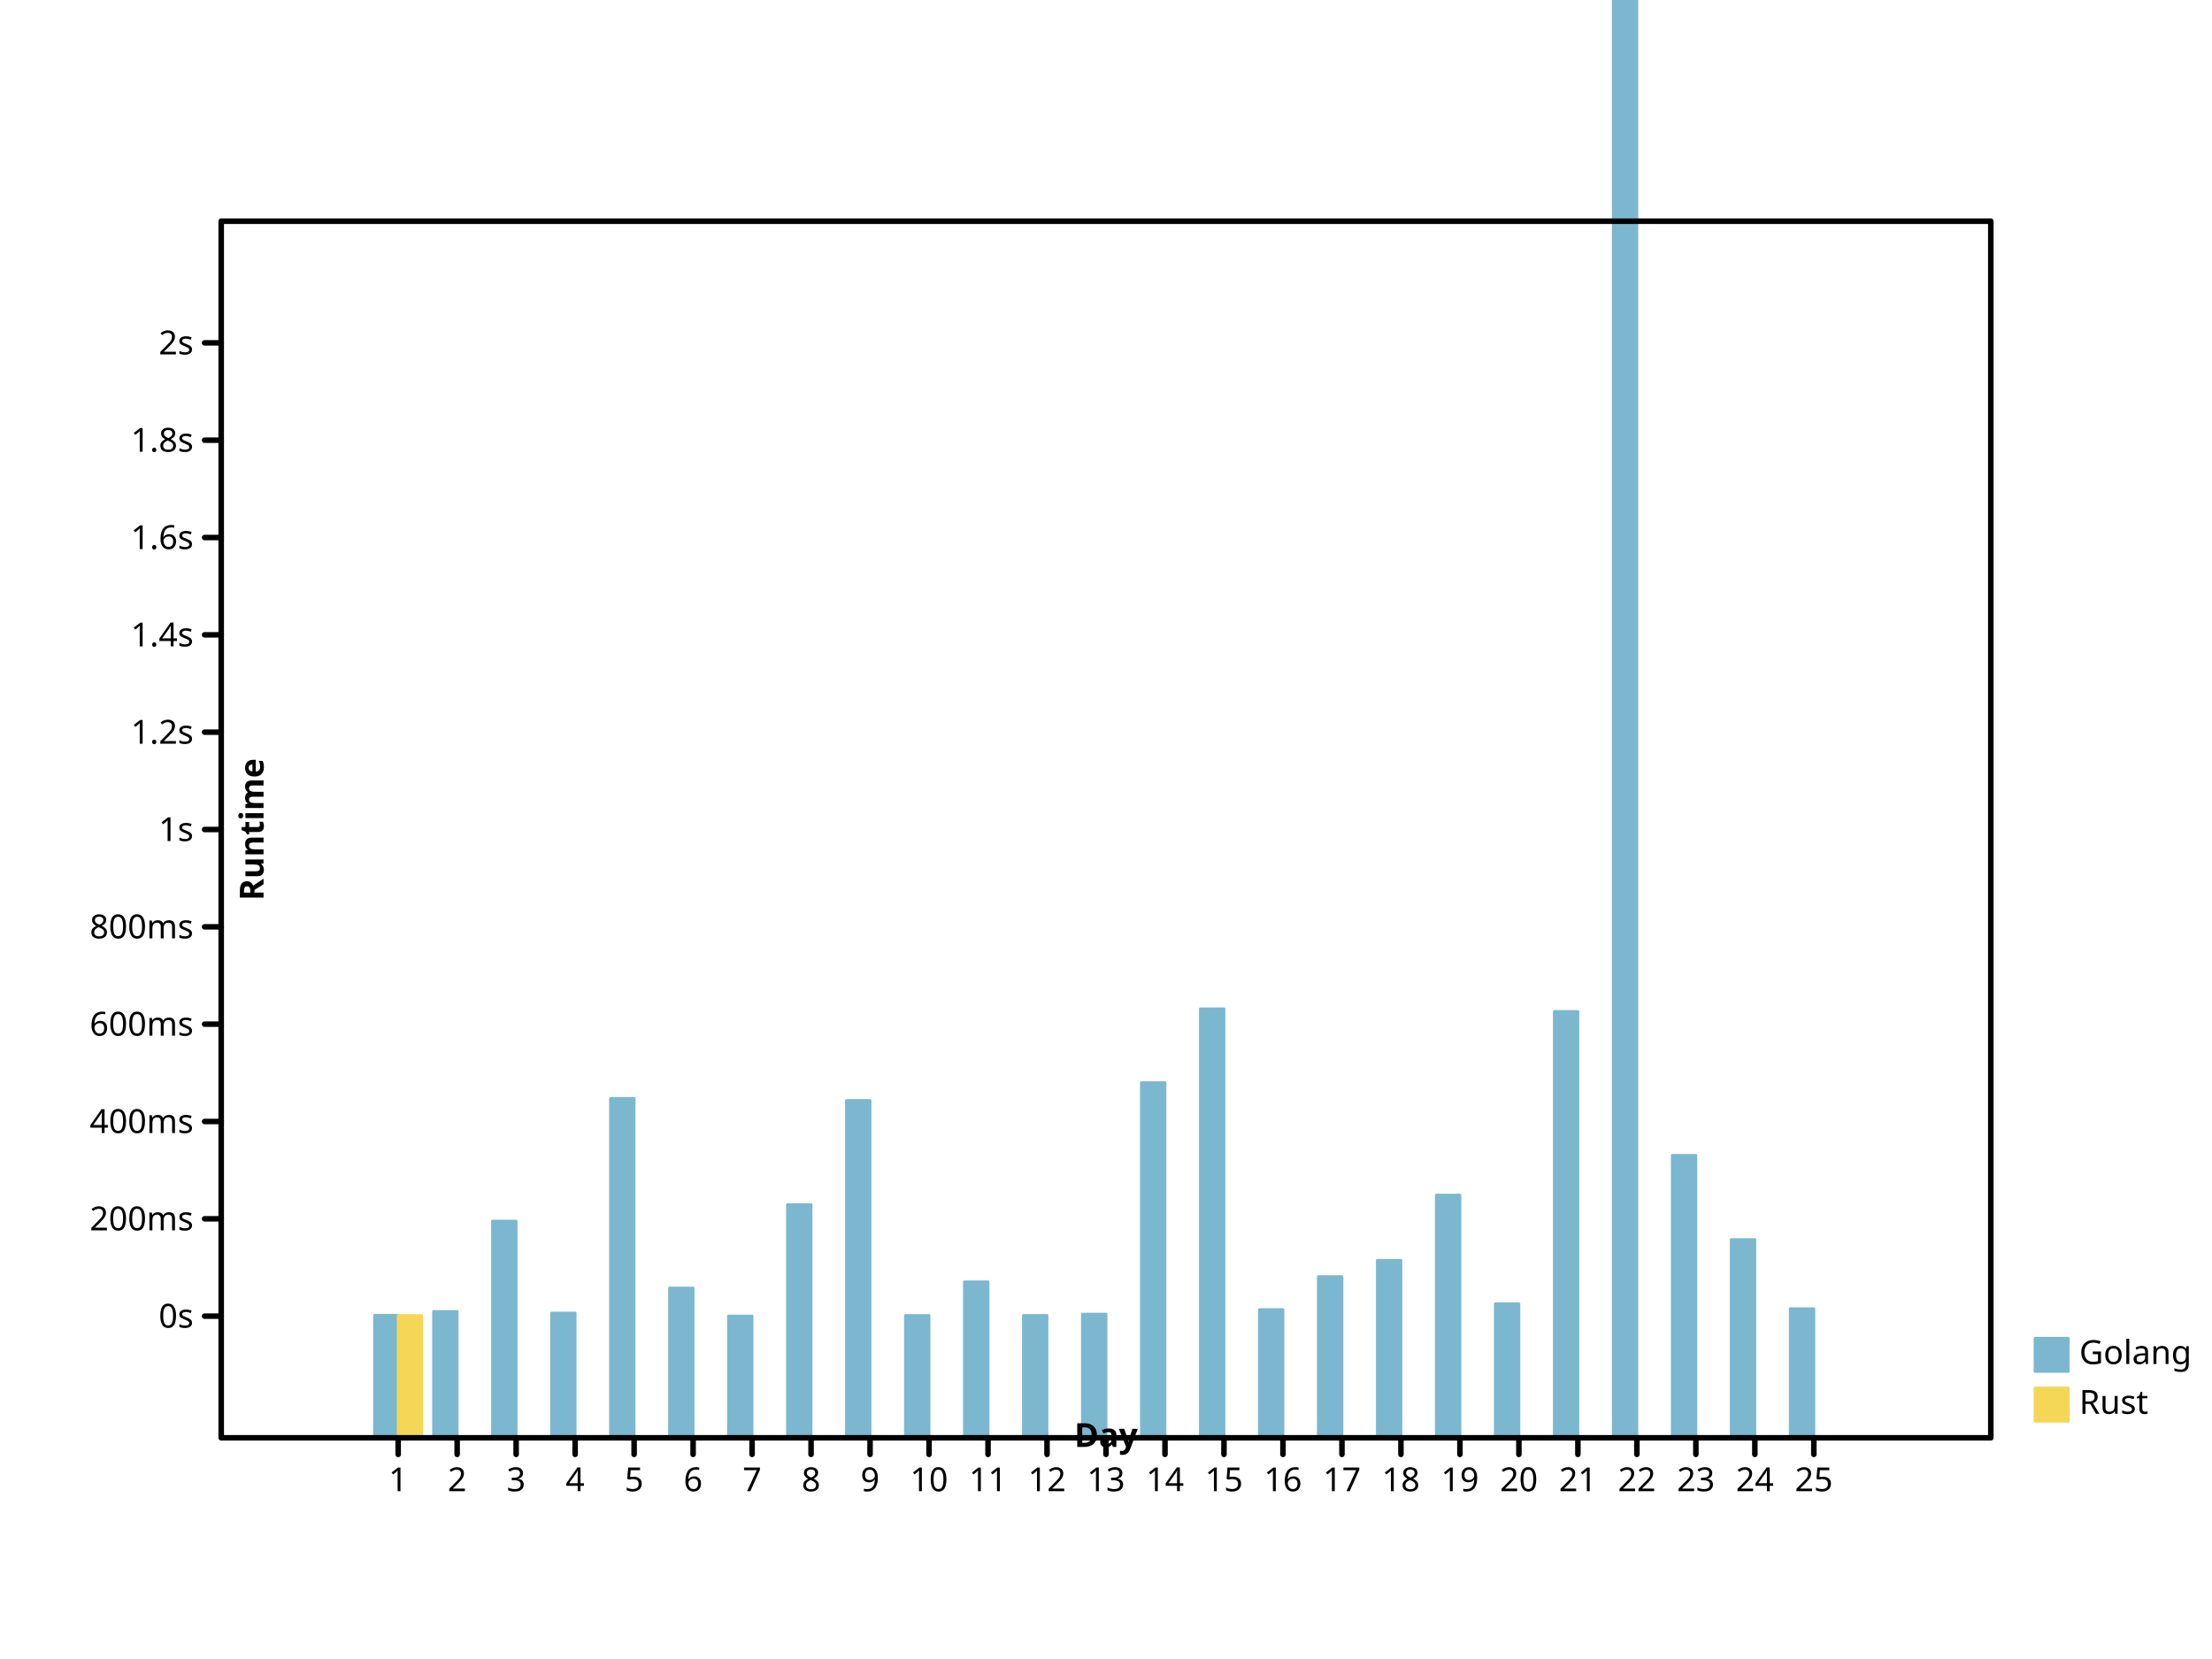
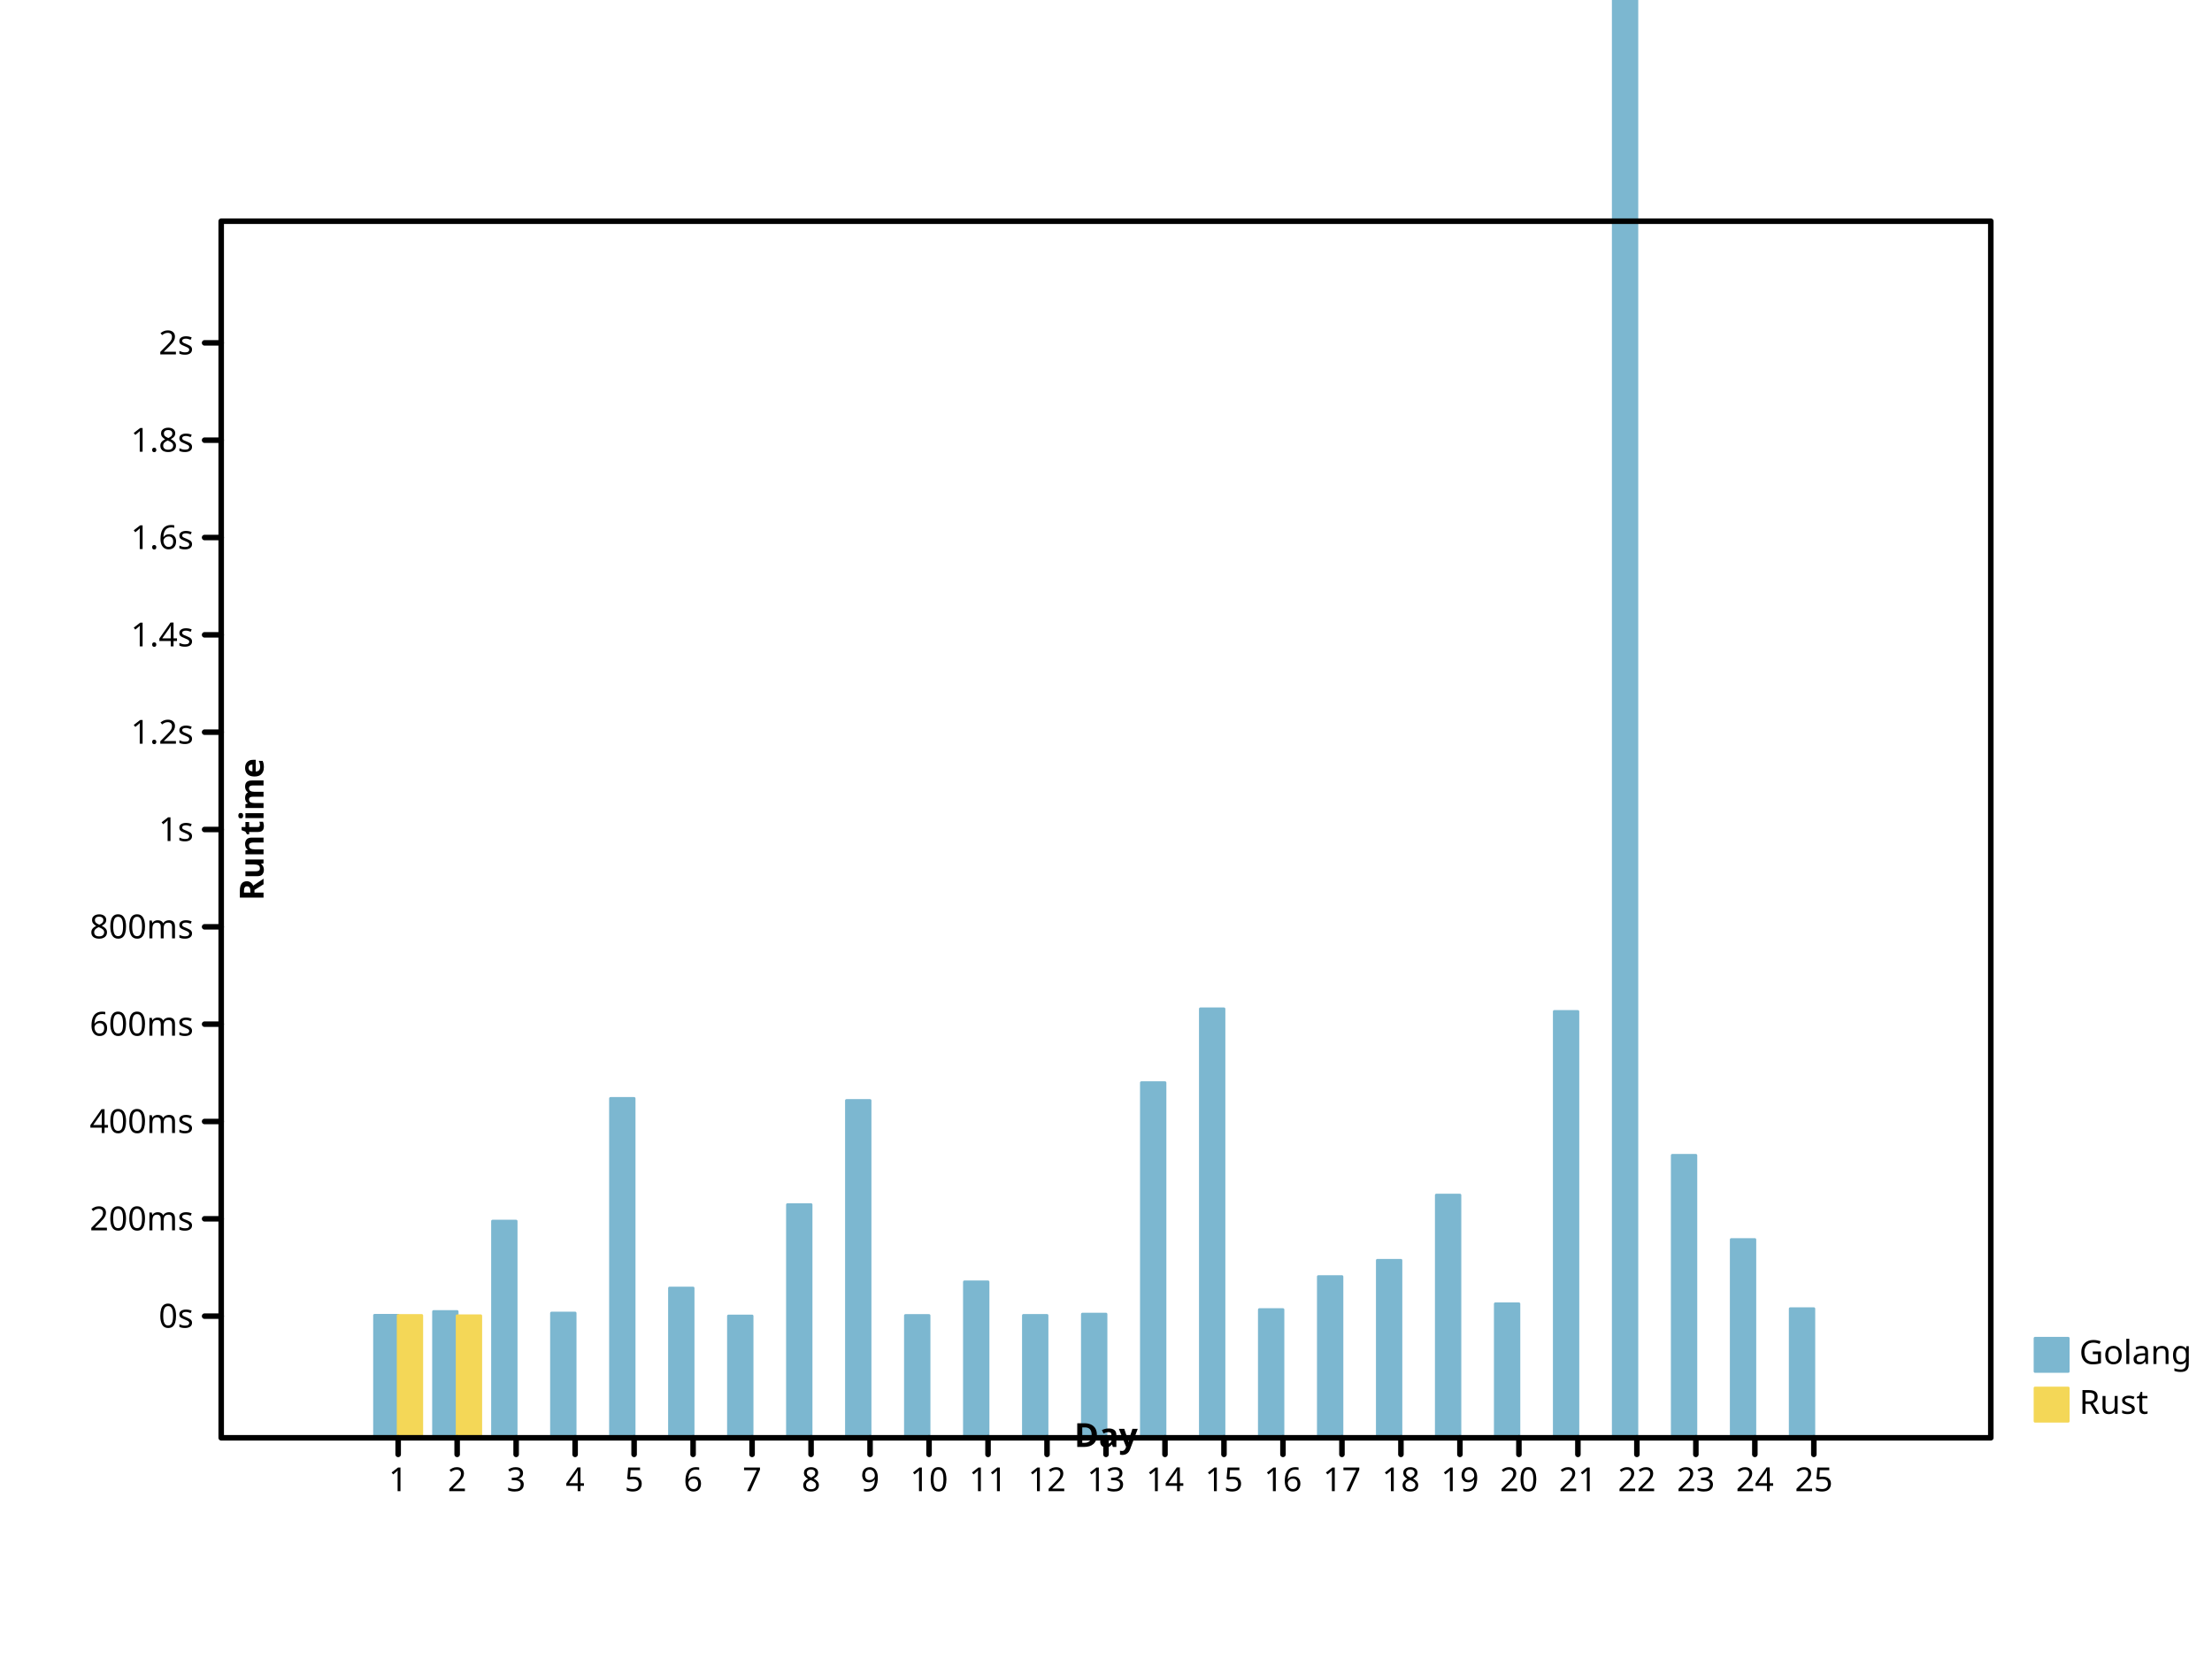
- <svg xmlns="http://www.w3.org/2000/svg" viewbox="0 0 800 600" preserveAspectRatio="xMidYMid meet" width="800" height="600">
+ <svg xmlns="http://www.w3.org/2000/svg" preserveAspectRatio="xMidYMid meet" width="800" height="600" viewbox="0 0 800 600">
  <defs>
-     <marker id="circle" viewBox="0 0 10 10 " refX="5" refY="5" markerUnits="userSpaceOnUse" markerWidth="2%" markerHeight="2%">
+     <marker markerUnits="userSpaceOnUse" markerWidth="2%" markerHeight="2%" id="circle" viewBox="0 0 10 10 " refX="5" refY="5">
      <circle r="3" fill="none" stroke="black" cx="5" cy="5" />
    </marker>
-     <marker markerUnits="userSpaceOnUse" markerWidth="2%" markerHeight="2%" id="filled-circle" viewBox="0 0 10 10 " refX="5" refY="5">
+     <marker markerWidth="2%" markerHeight="2%" id="filled-circle" viewBox="0 0 10 10 " refX="5" refY="5" markerUnits="userSpaceOnUse">
      <circle cx="5" cy="5" r="3" fill="black" stroke="none" />
    </marker>
-     <marker markerUnits="userSpaceOnUse" markerWidth="2%" markerHeight="2%" id="square" viewBox="0 0 10 10 " refX="5" refY="5">
+     <marker markerWidth="2%" markerHeight="2%" id="square" viewBox="0 0 10 10 " refX="5" refY="5" markerUnits="userSpaceOnUse">
      <rect fill="none" stroke="black" x="2" y="2" width="6" height="6" />
    </marker>
-     <marker markerUnits="userSpaceOnUse" markerWidth="2%" markerHeight="2%" id="filled-square" viewBox="0 0 10 10 " refX="5" refY="5">
-       <rect y="2" width="6" height="6" fill="black" stroke="none" x="2" />
+     <marker refY="5" markerUnits="userSpaceOnUse" markerWidth="2%" markerHeight="2%" id="filled-square" viewBox="0 0 10 10 " refX="5">
+       <rect x="2" y="2" width="6" height="6" fill="black" stroke="none" />
    </marker>
  </defs>
-   <g stroke="hsl(198, 47%, 65%)" stroke-width="1px" stroke-linecap="round" stroke-linejoin="round" transform="translate(80 520 )scale(1 -1 )" fill="hsl(198, 47%, 65%)">
-     <rect vector-effect="non-scaling-stroke" x="5.546667e+01" y="0" width="8.533333e+00" height="4.429891e+01" />
+   <g stroke-linecap="round" stroke-linejoin="round" transform="translate(80 520 )scale(1 -1 )" fill="hsl(198, 47%, 65%)" stroke="hsl(198, 47%, 65%)" stroke-width="1px">
+     <rect x="5.546667e+01" y="0" width="8.533333e+00" height="4.429891e+01" vector-effect="non-scaling-stroke" />
    <rect height="4.566462e+01" vector-effect="non-scaling-stroke" x="7.680000e+01" y="0" width="8.533333e+00" />
-     <rect x="9.813333e+01" y="0" width="8.533333e+00" height="7.836057e+01" vector-effect="non-scaling-stroke" />
-     <rect vector-effect="non-scaling-stroke" x="1.194667e+02" y="0" width="8.533333e+00" height="4.511543e+01" />
-     <rect x="1.408000e+02" y="0" width="8.533333e+00" height="1.227384e+02" vector-effect="non-scaling-stroke" />
-     <rect vector-effect="non-scaling-stroke" x="1.621333e+02" y="0" width="8.533333e+00" height="5.416188e+01" />
-     <rect x="1.834667e+02" y="0" width="8.533333e+00" height="4.405159e+01" vector-effect="non-scaling-stroke" />
-     <rect height="8.432340e+01" vector-effect="non-scaling-stroke" x="2.048000e+02" y="0" width="8.533333e+00" />
-     <rect height="1.219869e+02" vector-effect="non-scaling-stroke" x="2.261333e+02" y="0" width="8.533333e+00" />
+     <rect height="7.836057e+01" vector-effect="non-scaling-stroke" x="9.813333e+01" y="0" width="8.533333e+00" />
+     <rect x="1.194667e+02" y="0" width="8.533333e+00" height="4.511543e+01" vector-effect="non-scaling-stroke" />
+     <rect height="1.227384e+02" vector-effect="non-scaling-stroke" x="1.408000e+02" y="0" width="8.533333e+00" />
+     <rect width="8.533333e+00" height="5.416188e+01" vector-effect="non-scaling-stroke" x="1.621333e+02" y="0" />
+     <rect vector-effect="non-scaling-stroke" x="1.834667e+02" y="0" width="8.533333e+00" height="4.405159e+01" />
+     <rect width="8.533333e+00" height="8.432340e+01" vector-effect="non-scaling-stroke" x="2.048000e+02" y="0" />
+     <rect width="8.533333e+00" height="1.219869e+02" vector-effect="non-scaling-stroke" x="2.261333e+02" y="0" />
    <rect vector-effect="non-scaling-stroke" x="2.474667e+02" y="0" width="8.533333e+00" height="4.423058e+01" />
-     <rect vector-effect="non-scaling-stroke" x="2.688000e+02" y="0" width="8.533333e+00" height="5.639499e+01" />
-     <rect y="0" width="8.533333e+00" height="4.426244e+01" vector-effect="non-scaling-stroke" x="2.901333e+02" />
-     <rect vector-effect="non-scaling-stroke" x="3.114667e+02" y="0" width="8.533333e+00" height="4.473026e+01" />
+     <rect width="8.533333e+00" height="5.639499e+01" vector-effect="non-scaling-stroke" x="2.688000e+02" y="0" />
+     <rect x="2.901333e+02" y="0" width="8.533333e+00" height="4.426244e+01" vector-effect="non-scaling-stroke" />
+     <rect width="8.533333e+00" height="4.473026e+01" vector-effect="non-scaling-stroke" x="3.114667e+02" y="0" />
    <rect x="3.328000e+02" y="0" width="8.533333e+00" height="1.284336e+02" vector-effect="non-scaling-stroke" />
    <rect y="0" width="8.533333e+00" height="1.551408e+02" vector-effect="non-scaling-stroke" x="3.541333e+02" />
-     <rect x="3.754667e+02" y="0" width="8.533333e+00" height="4.636361e+01" vector-effect="non-scaling-stroke" />
+     <rect width="8.533333e+00" height="4.636361e+01" vector-effect="non-scaling-stroke" x="3.754667e+02" y="0" />
    <rect width="8.533333e+00" height="5.830391e+01" vector-effect="non-scaling-stroke" x="3.968000e+02" y="0" />
    <rect width="8.533333e+00" height="6.419091e+01" vector-effect="non-scaling-stroke" x="4.181333e+02" y="0" />
    <rect vector-effect="non-scaling-stroke" x="4.394667e+02" y="0" width="8.533333e+00" height="8.777271e+01" />
-     <rect x="4.608000e+02" y="0" width="8.533333e+00" height="4.845791e+01" vector-effect="non-scaling-stroke" />
-     <rect x="4.821333e+02" y="0" width="8.533333e+00" height="1.541799e+02" vector-effect="non-scaling-stroke" />
-     <rect vector-effect="non-scaling-stroke" x="5.034667e+02" y="0" width="8.533333e+00" height="1.194718e+03" />
-     <rect width="8.533333e+00" height="1.021550e+02" vector-effect="non-scaling-stroke" x="5.248000e+02" y="0" />
-     <rect x="5.461333e+02" y="0" width="8.533333e+00" height="7.170267e+01" vector-effect="non-scaling-stroke" />
-     <rect x="5.674667e+02" y="0" width="8.533333e+00" height="4.669560e+01" vector-effect="non-scaling-stroke" />
+     <rect y="0" width="8.533333e+00" height="4.845791e+01" vector-effect="non-scaling-stroke" x="4.608000e+02" />
+     <rect y="0" width="8.533333e+00" height="1.541799e+02" vector-effect="non-scaling-stroke" x="4.821333e+02" />
+     <rect y="0" width="8.533333e+00" height="1.194718e+03" vector-effect="non-scaling-stroke" x="5.034667e+02" />
+     <rect x="5.248000e+02" y="0" width="8.533333e+00" height="1.021550e+02" vector-effect="non-scaling-stroke" />
+     <rect height="7.170267e+01" vector-effect="non-scaling-stroke" x="5.461333e+02" y="0" width="8.533333e+00" />
+     <rect y="0" width="8.533333e+00" height="4.669560e+01" vector-effect="non-scaling-stroke" x="5.674667e+02" />
  </g>
-   <g transform="translate(80 520 )scale(1 -1 )" fill="hsl(49, 88%, 65%)" stroke="hsl(49, 88%, 65%)" stroke-width="1px" stroke-linecap="round" stroke-linejoin="round">
-     <rect height="4.424068e+01" vector-effect="non-scaling-stroke" x="64" y="0" width="8.533333e+00" />
+   <g stroke="hsl(49, 88%, 65%)" stroke-width="1px" stroke-linecap="round" stroke-linejoin="round" transform="translate(80 520 )scale(1 -1 )" fill="hsl(49, 88%, 65%)">
+     <rect width="8.533333e+00" height="4.424068e+01" vector-effect="non-scaling-stroke" x="64" y="0" />
+     <rect y="0" width="8.533333e+00" height="4.412697e+01" vector-effect="non-scaling-stroke" x="8.533333e+01" />
  </g>
-   <g stroke-linejoin="round" font-size="12px" text-anchor="start" stroke-linecap="round" font-family="sans-serif" font-style="normal" fill="hsl(198, 47%, 65%)" stroke="hsl(198, 47%, 65%)" font-weight="normal" dominant-baseline="hanging" stroke-width="1px">
-     <rect vector-effect="non-scaling-stroke" x="736" y="484" width="12" height="12" />
-     <g fill="black" stroke="black">
-       <text dominant-baseline="hanging" stroke="none" vector-effect="non-scaling-stroke" x="752" y="484">Golang</text>
+   <g stroke-width="1px" font-size="12px" dominant-baseline="hanging" fill="hsl(198, 47%, 65%)" stroke-linejoin="round" stroke="hsl(198, 47%, 65%)" font-family="sans-serif" font-style="normal" font-weight="normal" stroke-linecap="round" text-anchor="start">
+     <rect x="736" y="484" width="12" height="12" vector-effect="non-scaling-stroke" />
+     <g stroke="black" fill="black">
+       <text stroke="none" vector-effect="non-scaling-stroke" x="752" y="484" dominant-baseline="hanging">Golang</text>
    </g>
-     <g dominant-baseline="hanging" stroke-width="1px" font-weight="normal" font-style="normal" text-anchor="start" fill="hsl(49, 88%, 65%)" stroke="hsl(49, 88%, 65%)" stroke-linejoin="round" font-size="12px" stroke-linecap="round" font-family="sans-serif">
+     <g stroke-linecap="round" font-family="sans-serif" font-style="normal" font-weight="normal" stroke-width="1px" stroke="hsl(49, 88%, 65%)" font-size="12px" dominant-baseline="hanging" fill="hsl(49, 88%, 65%)" stroke-linejoin="round" text-anchor="start">
      <rect x="736" y="502" width="12" height="12" vector-effect="non-scaling-stroke" />
-       <g fill="black" stroke="black">
+       <g stroke="black" fill="black">
        <text stroke="none" vector-effect="non-scaling-stroke" x="752" y="502" dominant-baseline="hanging">Rust</text>
-         <g dominant-baseline="hanging" fill="none" font-family="sans-serif" font-style="normal" font-size="12px" font-weight="normal" text-anchor="start" stroke-linejoin="round" stroke-width="2px" stroke-linecap="round">
-           <rect vector-effect="non-scaling-stroke" x="80" y="80" width="640" height="440" />
+         <g dominant-baseline="hanging" stroke-linecap="round" stroke-linejoin="round" text-anchor="start" fill="none" font-style="normal" font-weight="normal" font-size="12px" stroke-width="2px" font-family="sans-serif">
+           <rect height="440" vector-effect="non-scaling-stroke" x="80" y="80" width="640" />
        </g>
-         <g text-anchor="start" fill="none" stroke="black" font-size="12px" font-family="sans-serif" font-style="normal" font-weight="normal" dominant-baseline="hanging" stroke-linejoin="round" transform="translate(80 520 )scale(1 -1 )" stroke-width="2px" stroke-linecap="round">
+         <g stroke="black" font-family="sans-serif" font-size="12px" font-weight="normal" dominant-baseline="hanging" fill="none" stroke-width="2px" text-anchor="start" stroke-linecap="round" font-style="normal" stroke-linejoin="round" transform="translate(80 520 )scale(1 -1 )">
          <path vector-effect="non-scaling-stroke" d="M64,0 L64,-6 M8.533333e+01,0 L8.533333e+01,-6 M1.066667e+02,0 L1.066667e+02,-6 M128,0 L128,-6 M1.493333e+02,0 L1.493333e+02,-6 M1.706667e+02,0 L1.706667e+02,-6 M192,0 L192,-6 M2.133333e+02,0 L2.133333e+02,-6 M2.346667e+02,0 L2.346667e+02,-6 M256,0 L256,-6 M2.773333e+02,0 L2.773333e+02,-6 M2.986667e+02,0 L2.986667e+02,-6 M320,0 L320,-6 M3.413333e+02,0 L3.413333e+02,-6 M3.626667e+02,0 L3.626667e+02,-6 M384,0 L384,-6 M4.053333e+02,0 L4.053333e+02,-6 M4.266667e+02,0 L4.266667e+02,-6 M448,0 L448,-6 M4.693333e+02,0 L4.693333e+02,-6 M4.906667e+02,0 L4.906667e+02,-6 M512,0 L512,-6 M5.333333e+02,0 L5.333333e+02,-6 M5.546667e+02,0 L5.546667e+02,-6 M576,0 L576,-6 " />
        </g>
-         <g stroke="black" font-size="12px" stroke-linecap="round" fill="black" transform="translate(80 520 )scale(1 1 )" dominant-baseline="hanging" stroke-width="2px" font-family="sans-serif" font-style="normal" font-weight="normal" text-anchor="middle" stroke-linejoin="round">
+         <g font-style="normal" font-weight="normal" dominant-baseline="hanging" text-anchor="middle" stroke-linejoin="round" fill="black" stroke-width="2px" font-family="sans-serif" font-size="12px" transform="translate(80 520 )scale(1 1 )" stroke="black" stroke-linecap="round">
          <text stroke="none" vector-effect="non-scaling-stroke" x="64" y="10" dominant-baseline="hanging">1</text>
-           <text x="8.533333e+01" y="10" dominant-baseline="hanging" stroke="none" vector-effect="non-scaling-stroke">2</text>
-           <text stroke="none" vector-effect="non-scaling-stroke" x="1.066667e+02" y="10" dominant-baseline="hanging">3</text>
-           <text stroke="none" vector-effect="non-scaling-stroke" x="128" y="10" dominant-baseline="hanging">4</text>
-           <text vector-effect="non-scaling-stroke" x="1.493333e+02" y="10" dominant-baseline="hanging" stroke="none">5</text>
+           <text dominant-baseline="hanging" stroke="none" vector-effect="non-scaling-stroke" x="8.533333e+01" y="10">2</text>
+           <text vector-effect="non-scaling-stroke" x="1.066667e+02" y="10" dominant-baseline="hanging" stroke="none">3</text>
+           <text x="128" y="10" dominant-baseline="hanging" stroke="none" vector-effect="non-scaling-stroke">4</text>
+           <text stroke="none" vector-effect="non-scaling-stroke" x="1.493333e+02" y="10" dominant-baseline="hanging">5</text>
          <text dominant-baseline="hanging" stroke="none" vector-effect="non-scaling-stroke" x="1.706667e+02" y="10">6</text>
-           <text stroke="none" vector-effect="non-scaling-stroke" x="192" y="10" dominant-baseline="hanging">7</text>
-           <text x="2.133333e+02" y="10" dominant-baseline="hanging" stroke="none" vector-effect="non-scaling-stroke">8</text>
-           <text x="2.346667e+02" y="10" dominant-baseline="hanging" stroke="none" vector-effect="non-scaling-stroke">9</text>
-           <text y="10" dominant-baseline="hanging" stroke="none" vector-effect="non-scaling-stroke" x="256">10</text>
+           <text x="192" y="10" dominant-baseline="hanging" stroke="none" vector-effect="non-scaling-stroke">7</text>
+           <text y="10" dominant-baseline="hanging" stroke="none" vector-effect="non-scaling-stroke" x="2.133333e+02">8</text>
+           <text y="10" dominant-baseline="hanging" stroke="none" vector-effect="non-scaling-stroke" x="2.346667e+02">9</text>
+           <text x="256" y="10" dominant-baseline="hanging" stroke="none" vector-effect="non-scaling-stroke">10</text>
          <text y="10" dominant-baseline="hanging" stroke="none" vector-effect="non-scaling-stroke" x="2.773333e+02">11</text>
-           <text y="10" dominant-baseline="hanging" stroke="none" vector-effect="non-scaling-stroke" x="2.986667e+02">12</text>
+           <text stroke="none" vector-effect="non-scaling-stroke" x="2.986667e+02" y="10" dominant-baseline="hanging">12</text>
          <text dominant-baseline="hanging" stroke="none" vector-effect="non-scaling-stroke" x="320" y="10">13</text>
-           <text y="10" dominant-baseline="hanging" stroke="none" vector-effect="non-scaling-stroke" x="3.413333e+02">14</text>
-           <text x="3.626667e+02" y="10" dominant-baseline="hanging" stroke="none" vector-effect="non-scaling-stroke">15</text>
-           <text vector-effect="non-scaling-stroke" x="384" y="10" dominant-baseline="hanging" stroke="none">16</text>
-           <text dominant-baseline="hanging" stroke="none" vector-effect="non-scaling-stroke" x="4.053333e+02" y="10">17</text>
-           <text x="4.266667e+02" y="10" dominant-baseline="hanging" stroke="none" vector-effect="non-scaling-stroke">18</text>
-           <text dominant-baseline="hanging" stroke="none" vector-effect="non-scaling-stroke" x="448" y="10">19</text>
-           <text x="4.693333e+02" y="10" dominant-baseline="hanging" stroke="none" vector-effect="non-scaling-stroke">20</text>
+           <text dominant-baseline="hanging" stroke="none" vector-effect="non-scaling-stroke" x="3.413333e+02" y="10">14</text>
+           <text dominant-baseline="hanging" stroke="none" vector-effect="non-scaling-stroke" x="3.626667e+02" y="10">15</text>
+           <text dominant-baseline="hanging" stroke="none" vector-effect="non-scaling-stroke" x="384" y="10">16</text>
+           <text stroke="none" vector-effect="non-scaling-stroke" x="4.053333e+02" y="10" dominant-baseline="hanging">17</text>
+           <text vector-effect="non-scaling-stroke" x="4.266667e+02" y="10" dominant-baseline="hanging" stroke="none">18</text>
+           <text stroke="none" vector-effect="non-scaling-stroke" x="448" y="10" dominant-baseline="hanging">19</text>
+           <text stroke="none" vector-effect="non-scaling-stroke" x="4.693333e+02" y="10" dominant-baseline="hanging">20</text>
          <text vector-effect="non-scaling-stroke" x="4.906667e+02" y="10" dominant-baseline="hanging" stroke="none">21</text>
          <text stroke="none" vector-effect="non-scaling-stroke" x="512" y="10" dominant-baseline="hanging">22</text>
          <text stroke="none" vector-effect="non-scaling-stroke" x="5.333333e+02" y="10" dominant-baseline="hanging">23</text>
-           <text stroke="none" vector-effect="non-scaling-stroke" x="5.546667e+02" y="10" dominant-baseline="hanging">24</text>
+           <text y="10" dominant-baseline="hanging" stroke="none" vector-effect="non-scaling-stroke" x="5.546667e+02">24</text>
          <text x="576" y="10" dominant-baseline="hanging" stroke="none" vector-effect="non-scaling-stroke">25</text>
        </g>
-         <g stroke-width="2px" stroke-linecap="round" font-style="normal" stroke="black" stroke-linejoin="round" font-size="12px" font-weight="bold" text-anchor="middle" dominant-baseline="baseline" font-family="sans-serif" transform="translate(80 520 )scale(1 1 )rotate(0 0 0 )" fill="black">
-           <text stroke="none" vector-effect="non-scaling-stroke" x="320" y="-6" dominant-baseline="baseline">Day</text>
+         <g transform="translate(80 520 )scale(1 1 )rotate(0 0 0 )" font-weight="bold" dominant-baseline="baseline" stroke="black" text-anchor="middle" font-style="normal" stroke-linecap="round" stroke-linejoin="round" fill="black" stroke-width="2px" font-family="sans-serif" font-size="12px">
+           <text dominant-baseline="baseline" stroke="none" vector-effect="non-scaling-stroke" x="320" y="-6">Day</text>
        </g>
-         <g dominant-baseline="baseline" stroke="black" stroke-linejoin="round" stroke-width="2px" font-family="sans-serif" font-style="normal" text-anchor="middle" fill="black" font-size="12px" transform="translate(80 520 )scale(1 -1 )" stroke-linecap="round" font-weight="bold">
+         <g font-weight="bold" stroke="black" transform="translate(80 520 )scale(1 -1 )" stroke-width="2px" font-style="normal" font-size="12px" dominant-baseline="baseline" stroke-linecap="round" stroke-linejoin="round" text-anchor="middle" fill="black" font-family="sans-serif">
          <path vector-effect="non-scaling-stroke" d="M0,44 L-6,44 M0,7.920000e+01 L-6,7.920000e+01 M0,1.144000e+02 L-6,1.144000e+02 M0,1.496000e+02 L-6,1.496000e+02 M0,1.848000e+02 L-6,1.848000e+02 M0,220 L-6,220 M0,2.552000e+02 L-6,2.552000e+02 M0,2.904000e+02 L-6,2.904000e+02 M0,3.256000e+02 L-6,3.256000e+02 M0,3.608000e+02 L-6,3.608000e+02 M0,396 L-6,396 " />
        </g>
-         <g font-weight="normal" text-anchor="end" stroke-linecap="round" font-size="12px" transform="translate(80 520 )scale(1 1 )" fill="black" font-style="normal" dominant-baseline="middle" stroke-width="2px" stroke-linejoin="round" stroke="black" font-family="sans-serif">
-           <text dominant-baseline="middle" stroke="none" vector-effect="non-scaling-stroke" x="-10" y="-44">0s</text>
-           <text x="-10" y="-7.920000e+01" dominant-baseline="middle" stroke="none" vector-effect="non-scaling-stroke">200ms</text>
-           <text x="-10" y="-1.144000e+02" dominant-baseline="middle" stroke="none" vector-effect="non-scaling-stroke">400ms</text>
-           <text stroke="none" vector-effect="non-scaling-stroke" x="-10" y="-1.496000e+02" dominant-baseline="middle">600ms</text>
-           <text y="-1.848000e+02" dominant-baseline="middle" stroke="none" vector-effect="non-scaling-stroke" x="-10">800ms</text>
-           <text x="-10" y="-220" dominant-baseline="middle" stroke="none" vector-effect="non-scaling-stroke">1s</text>
-           <text stroke="none" vector-effect="non-scaling-stroke" x="-10" y="-2.552000e+02" dominant-baseline="middle">1.2s</text>
-           <text stroke="none" vector-effect="non-scaling-stroke" x="-10" y="-2.904000e+02" dominant-baseline="middle">1.4s</text>
-           <text dominant-baseline="middle" stroke="none" vector-effect="non-scaling-stroke" x="-10" y="-3.256000e+02">1.6s</text>
+         <g stroke-linecap="round" font-style="normal" fill="black" stroke-width="2px" transform="translate(80 520 )scale(1 1 )" stroke="black" font-family="sans-serif" font-size="12px" font-weight="normal" dominant-baseline="middle" stroke-linejoin="round" text-anchor="end">
+           <text stroke="none" vector-effect="non-scaling-stroke" x="-10" y="-44" dominant-baseline="middle">0s</text>
+           <text y="-7.920000e+01" dominant-baseline="middle" stroke="none" vector-effect="non-scaling-stroke" x="-10">200ms</text>
+           <text dominant-baseline="middle" stroke="none" vector-effect="non-scaling-stroke" x="-10" y="-1.144000e+02">400ms</text>
+           <text dominant-baseline="middle" stroke="none" vector-effect="non-scaling-stroke" x="-10" y="-1.496000e+02">600ms</text>
+           <text x="-10" y="-1.848000e+02" dominant-baseline="middle" stroke="none" vector-effect="non-scaling-stroke">800ms</text>
+           <text y="-220" dominant-baseline="middle" stroke="none" vector-effect="non-scaling-stroke" x="-10">1s</text>
+           <text vector-effect="non-scaling-stroke" x="-10" y="-2.552000e+02" dominant-baseline="middle" stroke="none">1.2s</text>
+           <text y="-2.904000e+02" dominant-baseline="middle" stroke="none" vector-effect="non-scaling-stroke" x="-10">1.4s</text>
+           <text x="-10" y="-3.256000e+02" dominant-baseline="middle" stroke="none" vector-effect="non-scaling-stroke">1.6s</text>
          <text stroke="none" vector-effect="non-scaling-stroke" x="-10" y="-3.608000e+02" dominant-baseline="middle">1.8s</text>
-           <text dominant-baseline="middle" stroke="none" vector-effect="non-scaling-stroke" x="-10" y="-396">2s</text>
+           <text stroke="none" vector-effect="non-scaling-stroke" x="-10" y="-396" dominant-baseline="middle">2s</text>
        </g>
-         <g text-anchor="middle" font-family="sans-serif" fill="black" stroke="black" stroke-linejoin="round" font-size="12px" dominant-baseline="hanging" stroke-width="2px" stroke-linecap="round" font-style="normal" font-weight="bold" transform="translate(80 520 )scale(1 1 )rotate(-90 0 0 )">
-           <text stroke="none" vector-effect="non-scaling-stroke" x="220" y="6" dominant-baseline="hanging">Runtime</text>
+         <g font-style="normal" stroke-width="2px" stroke-linejoin="round" transform="translate(80 520 )scale(1 1 )rotate(-90 0 0 )" font-family="sans-serif" font-size="12px" font-weight="bold" dominant-baseline="hanging" fill="black" text-anchor="middle" stroke="black" stroke-linecap="round">
+           <text x="220" y="6" dominant-baseline="hanging" stroke="none" vector-effect="non-scaling-stroke">Runtime</text>
        </g>
      </g>
    </g>
  </g>
</svg>
